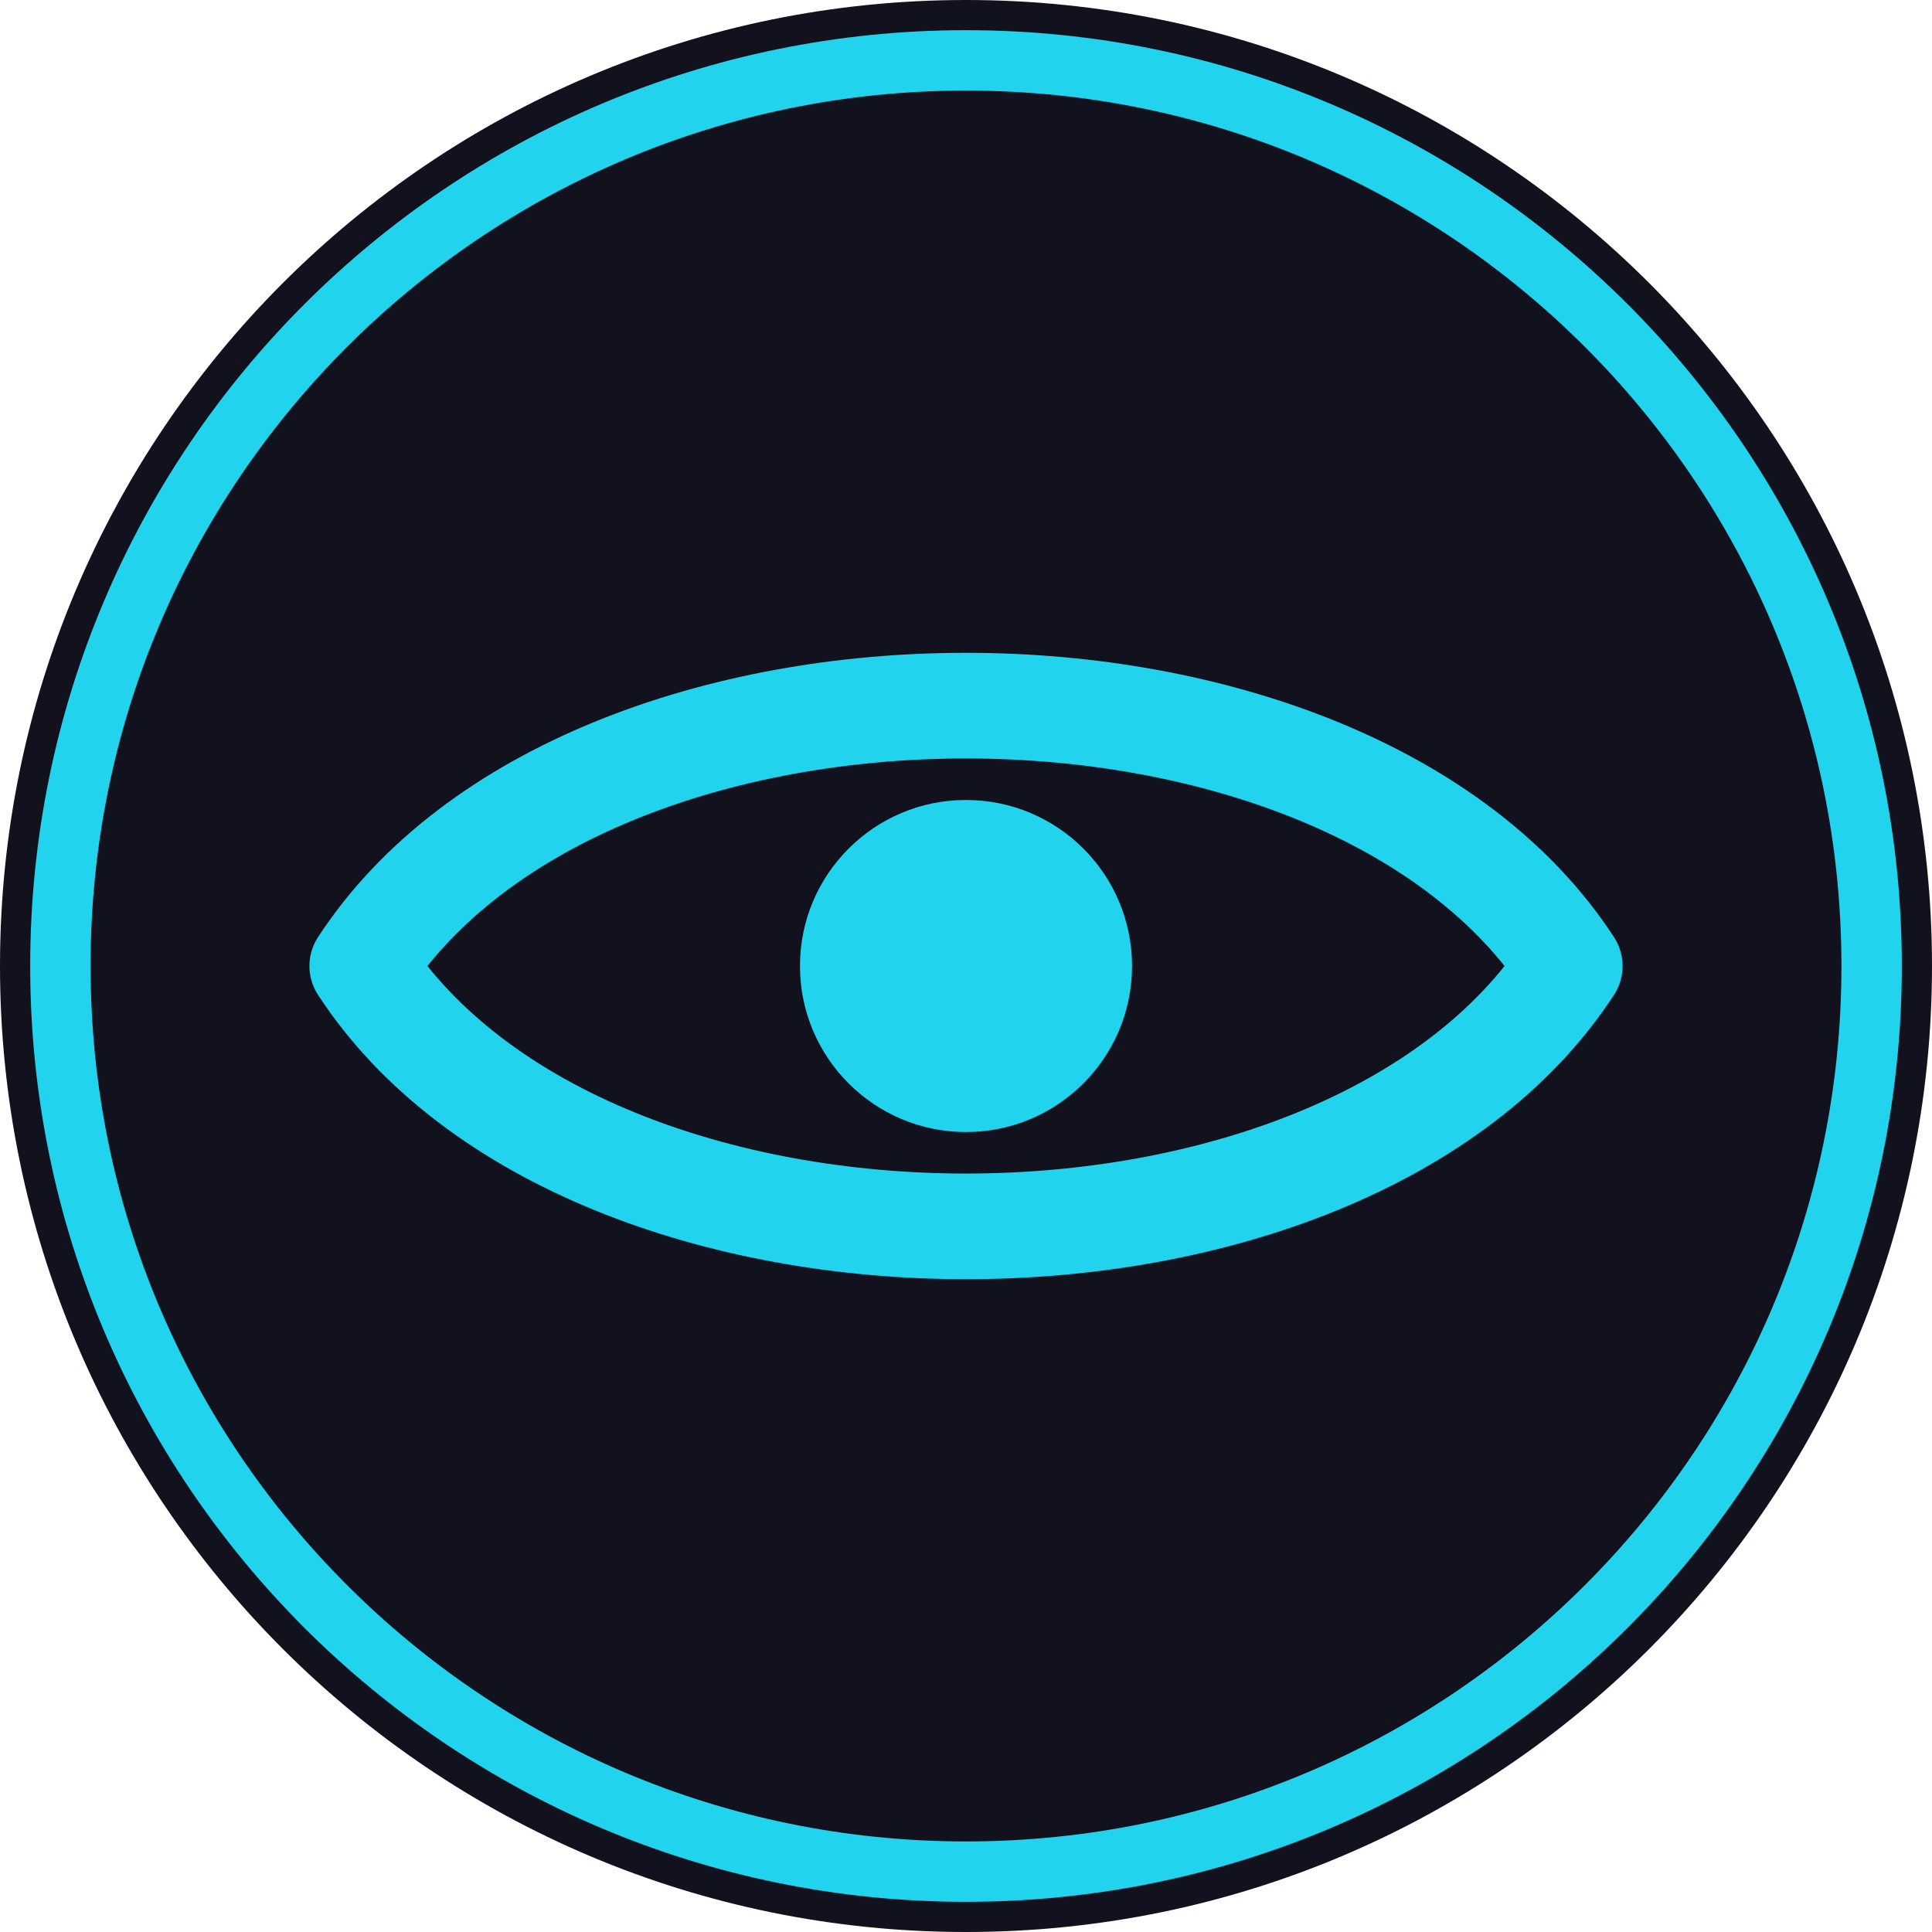
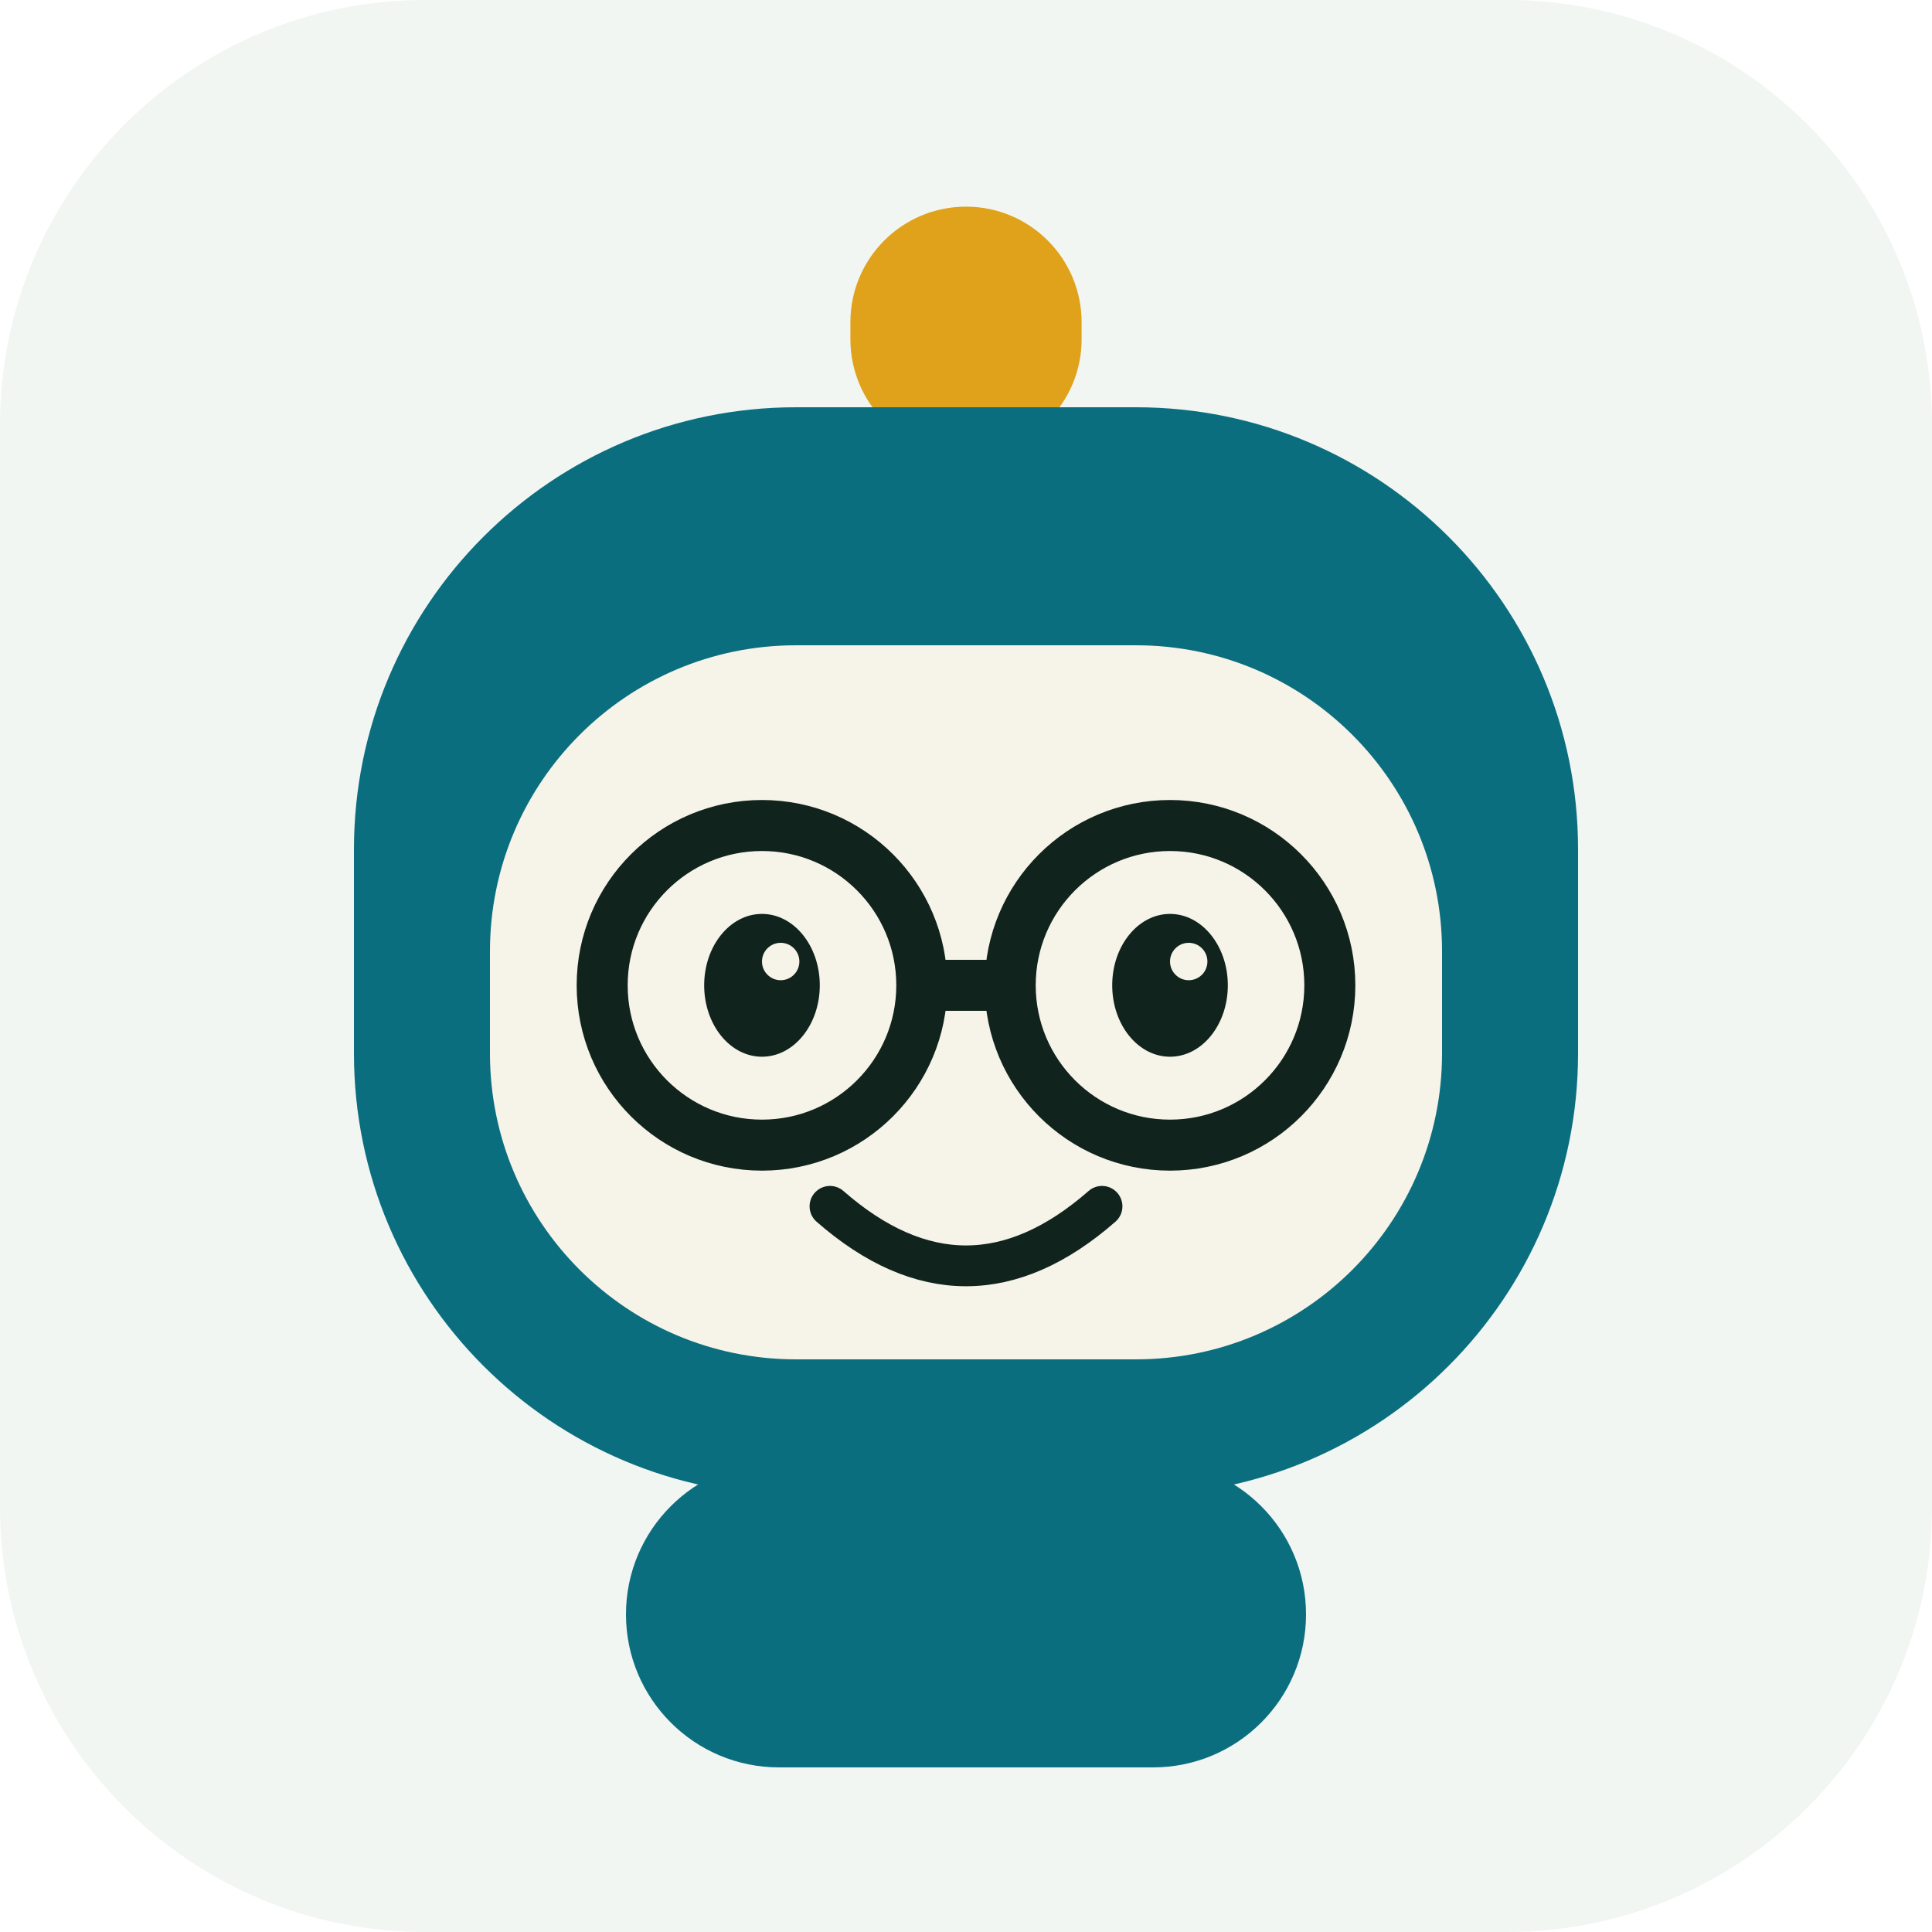
- <svg xmlns="http://www.w3.org/2000/svg" width="256" height="256" viewBox="0 0 256 256">
-   <circle cx="128" cy="128" r="128" fill="#12121F" />
-   <circle cx="128" cy="128" r="120" fill="none" stroke="#22D3EE" stroke-width="8" />
-   <path d="M48 128 C78 82 178 82 208 128 C178 174 78 174 48 128 Z" fill="none" stroke="#22D3EE" stroke-width="14" stroke-linecap="round" stroke-linejoin="round" />
-   <circle cx="128" cy="128" r="22" fill="#22D3EE" />
+ <svg xmlns="http://www.w3.org/2000/svg" viewBox="0 0 100 100" width="256" height="256">
+   <rect width="100" height="100" rx="22" fill="#f1f6f2" />
+   <g transform="translate(6 7) scale(.88)">
+     <g>
+       <g>
+         <rect x="44" y="5" width="12" height="13" rx="6" fill="#e0a21b" />
+         <rect x="44" y="5" width="12" height="13" rx="6" fill="none" stroke="#e0a21b" stroke-width="1.6" />
+       </g>
+       <rect x="30" y="78" width="40" height="18" rx="9" fill="#0b6e7f" />
+       <rect x="14" y="16" width="72" height="64" rx="26" fill="#0b6e7f" />
+       <rect x="22" y="30" width="56" height="42" rx="18" fill="#f6f3e9" />
+       <g>
+         <g>
+           <g>
+             <ellipse cx="38" cy="50" rx="3.4" ry="4.2" fill="#10231c" />
+             <circle cx="39.1" cy="48.6" r="1.1" fill="#f6f3e9" />
+           </g>
+           <g>
+             <ellipse cx="62" cy="50" rx="3.4" ry="4.2" fill="#10231c" />
+             <circle cx="63.1" cy="48.6" r="1.1" fill="#f6f3e9" />
+           </g>
+         </g>
+       </g>
+       <path d="M42 63q8 7 16 0" stroke="#10231c" stroke-width="2.4" stroke-linecap="round" fill="none" />
+       <g fill="none" stroke="#10231c" stroke-width="3">
+         <circle cx="38" cy="50" r="9.4" />
+         <circle cx="62" cy="50" r="9.4" />
+         <path d="M47.4 50h5.2" />
+       </g>
+     </g>
+   </g>
</svg>
